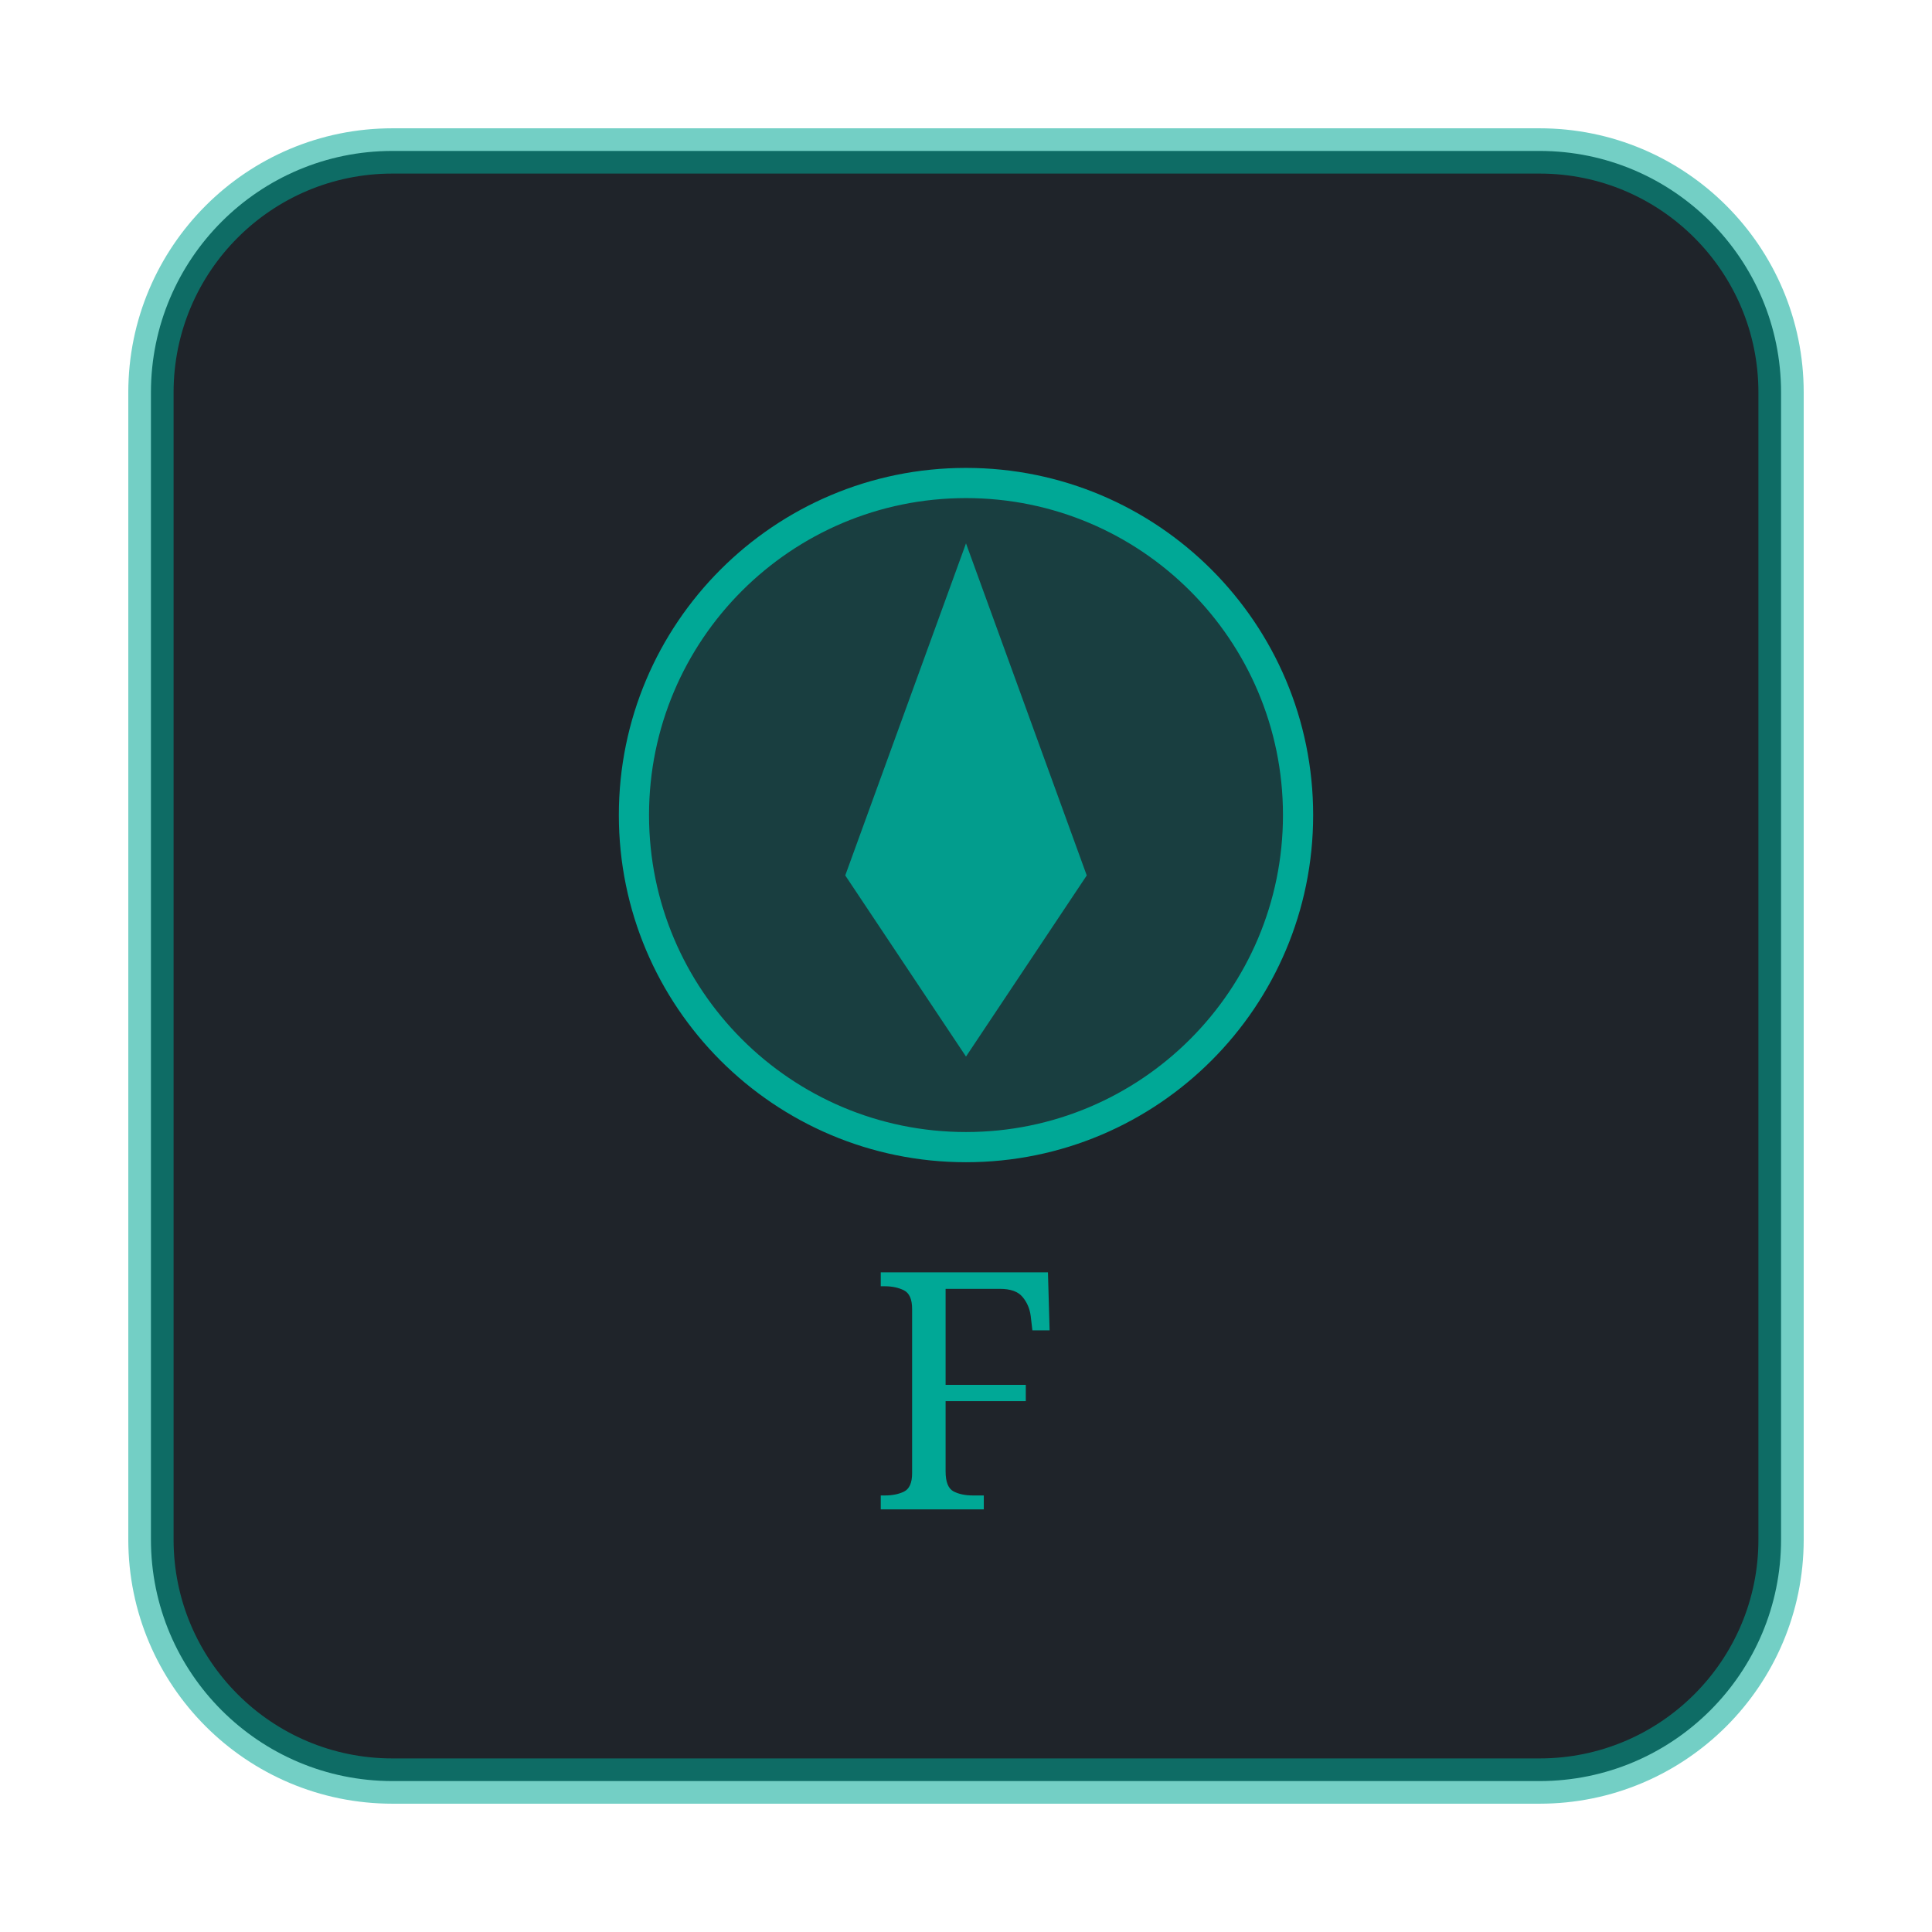
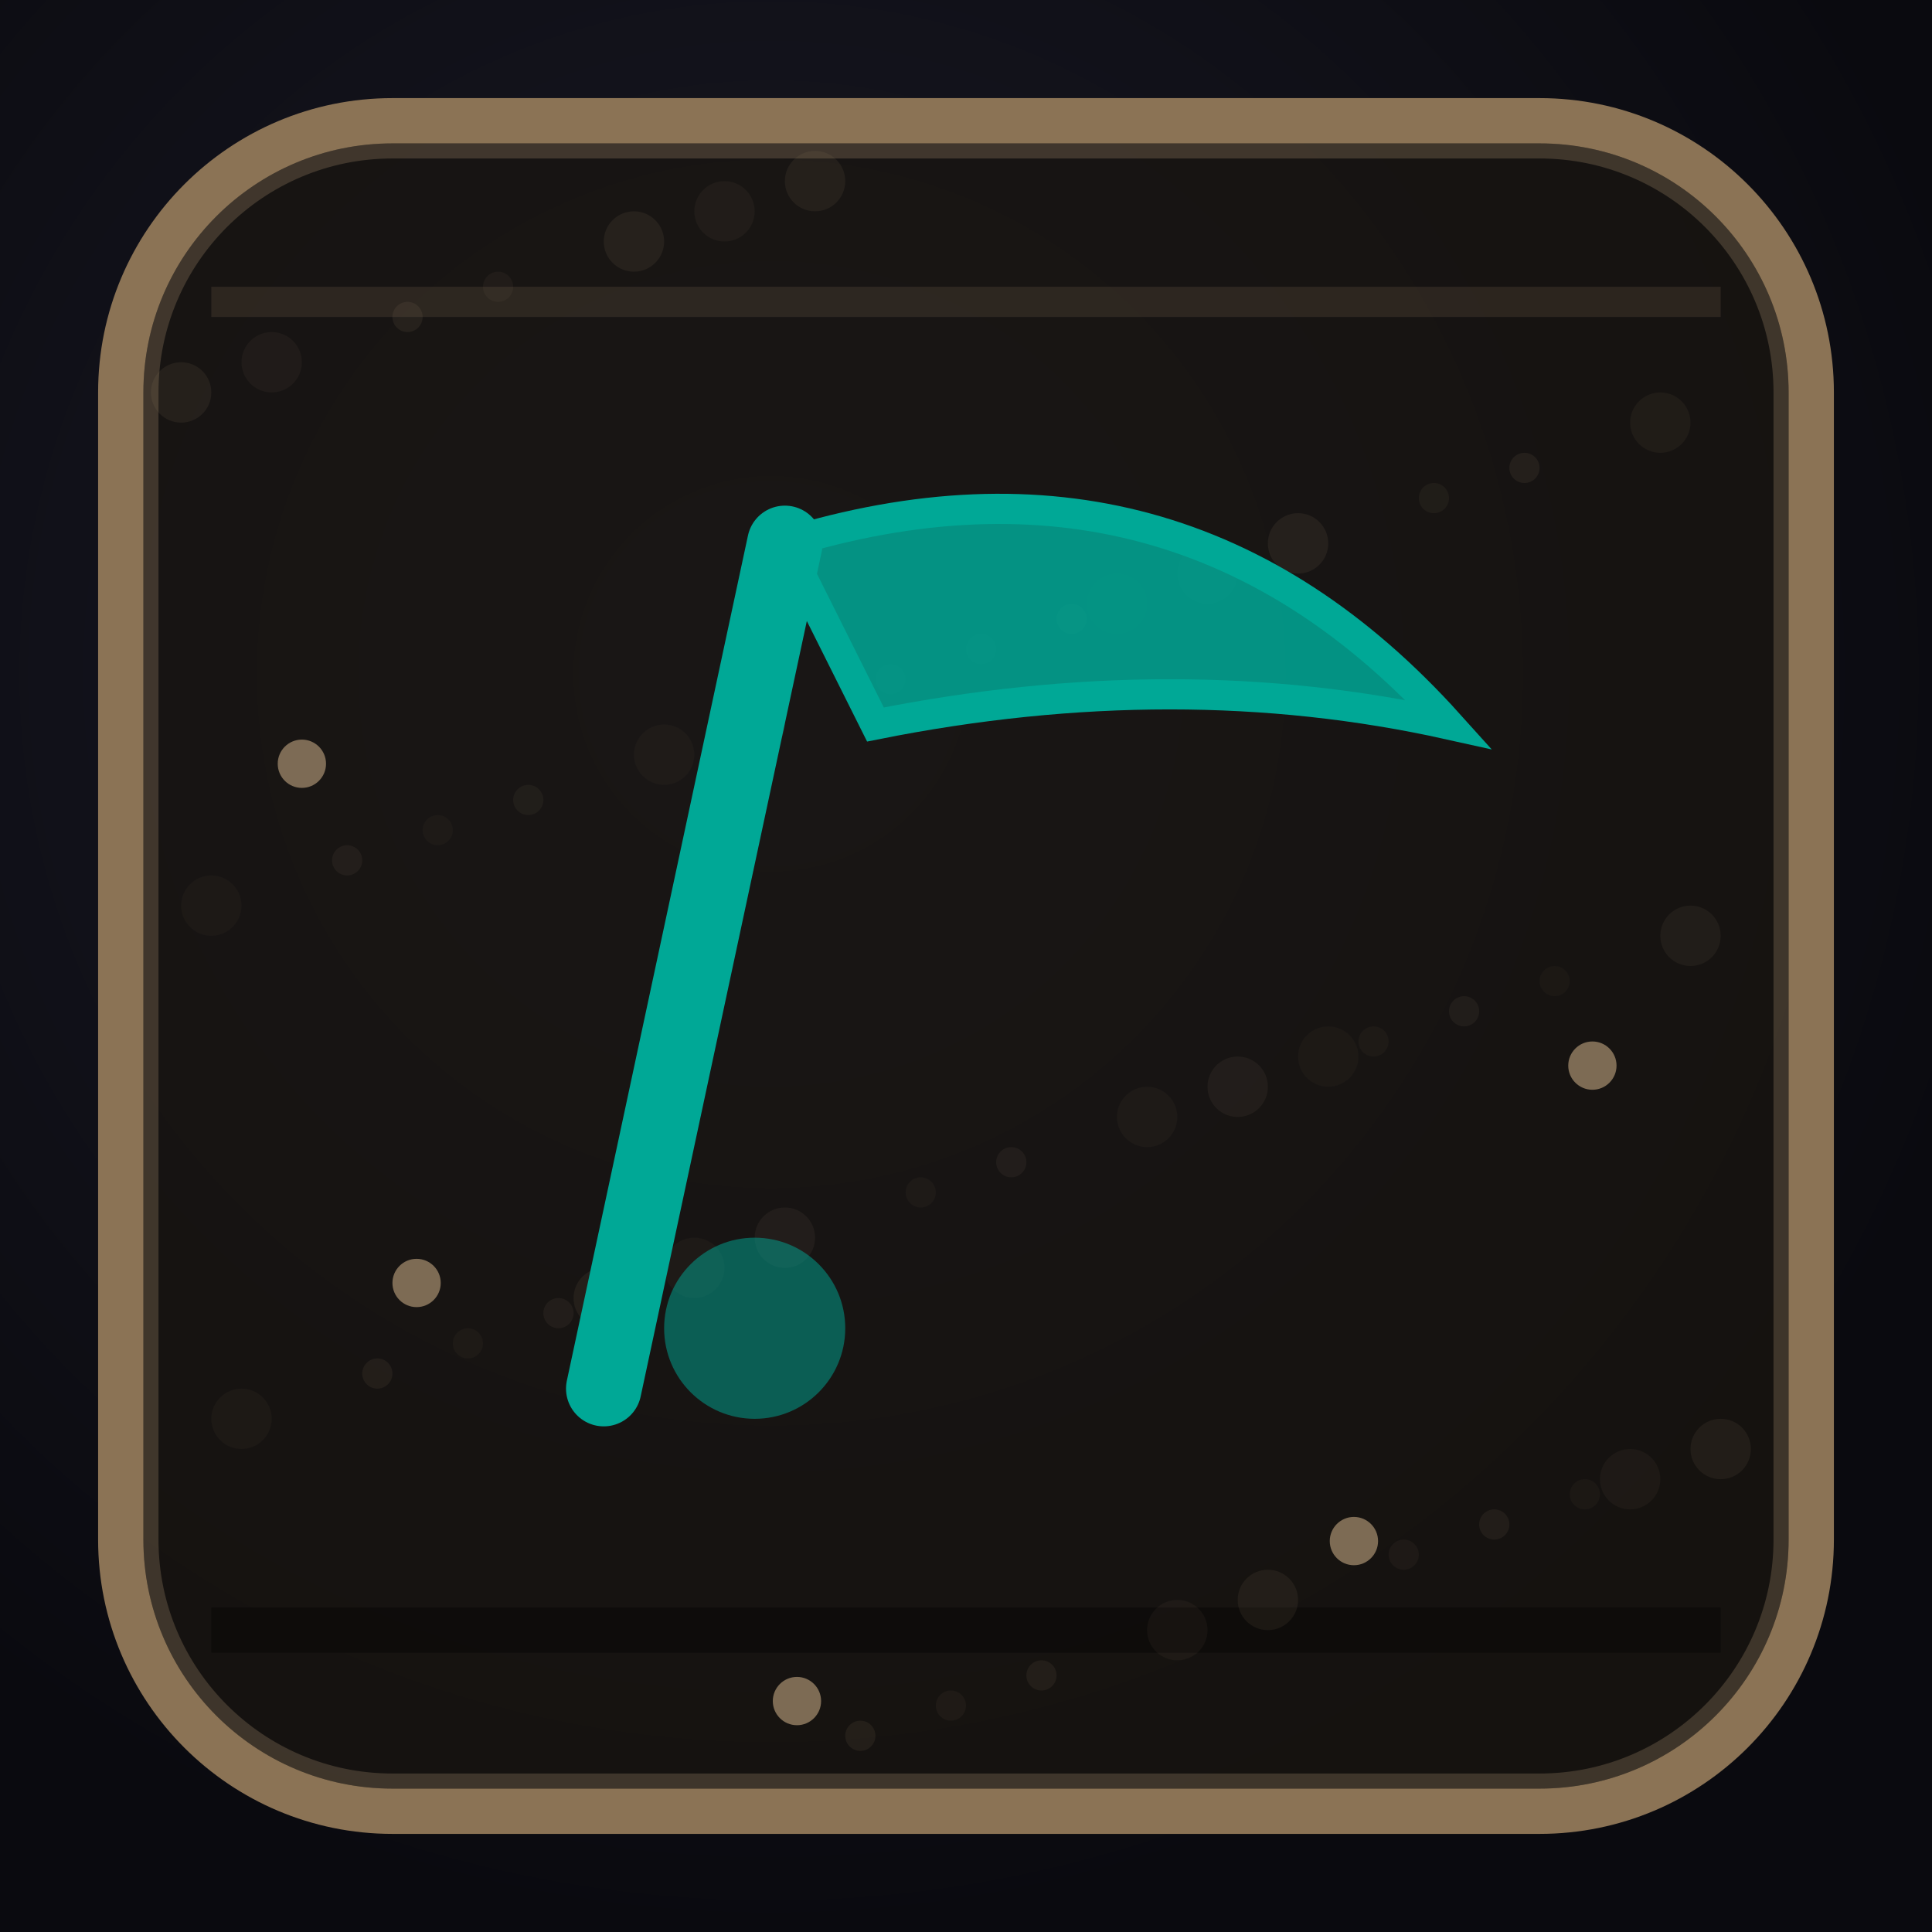
- <svg xmlns="http://www.w3.org/2000/svg" width="128" height="128" viewBox="0 0 128 128" fill="none">
-   <rect x="10" y="10" width="108" height="108" rx="16" fill="#0c1218" fill-opacity="0.92" stroke="#00a896" stroke-opacity="0.55" stroke-width="3" />
-   <circle cx="64" cy="54" r="22" fill="#00a896" fill-opacity="0.2" stroke="#00a896" stroke-width="2" />
-   <path d="M64 36 L72 58 L64 70 L56 58 Z" fill="#00a896" fill-opacity="0.9" />
-   <text x="64" y="100" text-anchor="middle" font-family="Georgia, serif" font-size="22" fill="#00a896">F</text>
+ <svg xmlns="http://www.w3.org/2000/svg" viewBox="0 0 128 128" width="128" height="128">
+   <defs>
+     <radialGradient id="g" cx="40%" cy="35%" r="65%">
+       <stop offset="0%" stop-color="#1a1a26" />
+       <stop offset="100%" stop-color="#0a0a0f" />
+     </radialGradient>
+   </defs>
+   <rect width="128" height="128" fill="url(#g)" />
+   <rect x="8" y="8" width="112" height="112" rx="18" fill="#1a1510" fill-opacity="0.72" stroke="#8b7355" stroke-width="3" />
+   <path d="M14 20 H114" stroke="#a89070" stroke-opacity="0.15" stroke-width="2" />
+   <path d="M14 108 H114" stroke="#000" stroke-opacity="0.35" stroke-width="3" />
+   <circle cx="37" cy="87" r="1" fill="#a89070" opacity="0.08" />
+   <circle cx="54" cy="12" r="2" fill="#a89070" opacity="0.09" />
+   <circle cx="71" cy="41" r="1" fill="#a89070" opacity="0.10" />
+   <circle cx="88" cy="70" r="2" fill="#a89070" opacity="0.04" />
+   <circle cx="105" cy="99" r="1" fill="#a89070" opacity="0.05" />
+   <circle cx="18" cy="24" r="2" fill="#a89070" opacity="0.06" />
+   <circle cx="35" cy="53" r="1" fill="#a89070" opacity="0.07" />
+   <circle cx="52" cy="82" r="2" fill="#a89070" opacity="0.08" />
+   <circle cx="69" cy="111" r="1" fill="#a89070" opacity="0.09" />
+   <circle cx="86" cy="36" r="2" fill="#a89070" opacity="0.10" />
+   <circle cx="103" cy="65" r="1" fill="#a89070" opacity="0.04" />
+   <circle cx="16" cy="94" r="2" fill="#a89070" opacity="0.05" />
+   <circle cx="33" cy="19" r="1" fill="#a89070" opacity="0.06" />
+   <circle cx="50" cy="48" r="2" fill="#a89070" opacity="0.07" />
+   <circle cx="67" cy="77" r="1" fill="#a89070" opacity="0.08" />
+   <circle cx="84" cy="106" r="2" fill="#a89070" opacity="0.09" />
+   <circle cx="101" cy="31" r="1" fill="#a89070" opacity="0.10" />
+   <circle cx="14" cy="60" r="2" fill="#a89070" opacity="0.04" />
+   <circle cx="31" cy="89" r="1" fill="#a89070" opacity="0.05" />
+   <circle cx="48" cy="14" r="2" fill="#a89070" opacity="0.06" />
+   <circle cx="65" cy="43" r="1" fill="#a89070" opacity="0.07" />
+   <circle cx="82" cy="72" r="2" fill="#a89070" opacity="0.08" />
+   <circle cx="99" cy="101" r="1" fill="#a89070" opacity="0.09" />
+   <circle cx="12" cy="26" r="2" fill="#a89070" opacity="0.10" />
+   <circle cx="29" cy="55" r="1" fill="#a89070" opacity="0.04" />
+   <circle cx="46" cy="84" r="2" fill="#a89070" opacity="0.05" />
+   <circle cx="63" cy="113" r="1" fill="#a89070" opacity="0.06" />
+   <circle cx="80" cy="38" r="2" fill="#a89070" opacity="0.07" />
+   <circle cx="97" cy="67" r="1" fill="#a89070" opacity="0.08" />
+   <circle cx="114" cy="96" r="2" fill="#a89070" opacity="0.09" />
+   <circle cx="27" cy="21" r="1" fill="#a89070" opacity="0.10" />
+   <circle cx="44" cy="50" r="2" fill="#a89070" opacity="0.04" />
+   <circle cx="61" cy="79" r="1" fill="#a89070" opacity="0.05" />
+   <circle cx="78" cy="108" r="2" fill="#a89070" opacity="0.06" />
+   <circle cx="95" cy="33" r="1" fill="#a89070" opacity="0.07" />
+   <circle cx="112" cy="62" r="2" fill="#a89070" opacity="0.08" />
+   <circle cx="25" cy="91" r="1" fill="#a89070" opacity="0.09" />
+   <circle cx="42" cy="16" r="2" fill="#a89070" opacity="0.10" />
+   <circle cx="59" cy="45" r="1" fill="#a89070" opacity="0.04" />
+   <circle cx="76" cy="74" r="2" fill="#a89070" opacity="0.05" />
+   <circle cx="93" cy="103" r="1" fill="#a89070" opacity="0.06" />
+   <circle cx="110" cy="28" r="2" fill="#a89070" opacity="0.07" />
+   <circle cx="23" cy="57" r="1" fill="#a89070" opacity="0.08" />
+   <circle cx="40" cy="86" r="2" fill="#a89070" opacity="0.09" />
+   <circle cx="57" cy="115" r="1" fill="#a89070" opacity="0.10" />
+   <circle cx="74" cy="40" r="2" fill="#a89070" opacity="0.04" />
+   <circle cx="91" cy="69" r="1" fill="#a89070" opacity="0.05" />
+   <circle cx="108" cy="98" r="2" fill="#a89070" opacity="0.06" />
+   <path d="M40 92 L52 36" stroke="#00a896" stroke-width="5" stroke-linecap="round" />
+   <path d="M52 36 Q78 28 96 48 Q78 44 58 48 Z" fill="#00a896" fill-opacity="0.85" stroke="#00a896" stroke-width="2" />
+   <circle cx="50" cy="88" r="6" fill="#00a896" fill-opacity="0.5" />
+   <circle cx="105.5" cy="70.6" r="1.6" fill="#a89070" opacity="0.7" />
+   <circle cx="89.7" cy="102.1" r="1.6" fill="#a89070" opacity="0.7" />
+   <circle cx="52.8" cy="112.7" r="1.6" fill="#a89070" opacity="0.7" />
+   <circle cx="27.6" cy="85.0" r="1.6" fill="#a89070" opacity="0.7" />
+   <circle cx="20.0" cy="50.6" r="1.6" fill="#a89070" opacity="0.7" />
+   <rect x="10" y="10" width="108" height="108" rx="16" fill="none" stroke="#a89070" stroke-opacity="0.28" stroke-width="1" />
</svg>
